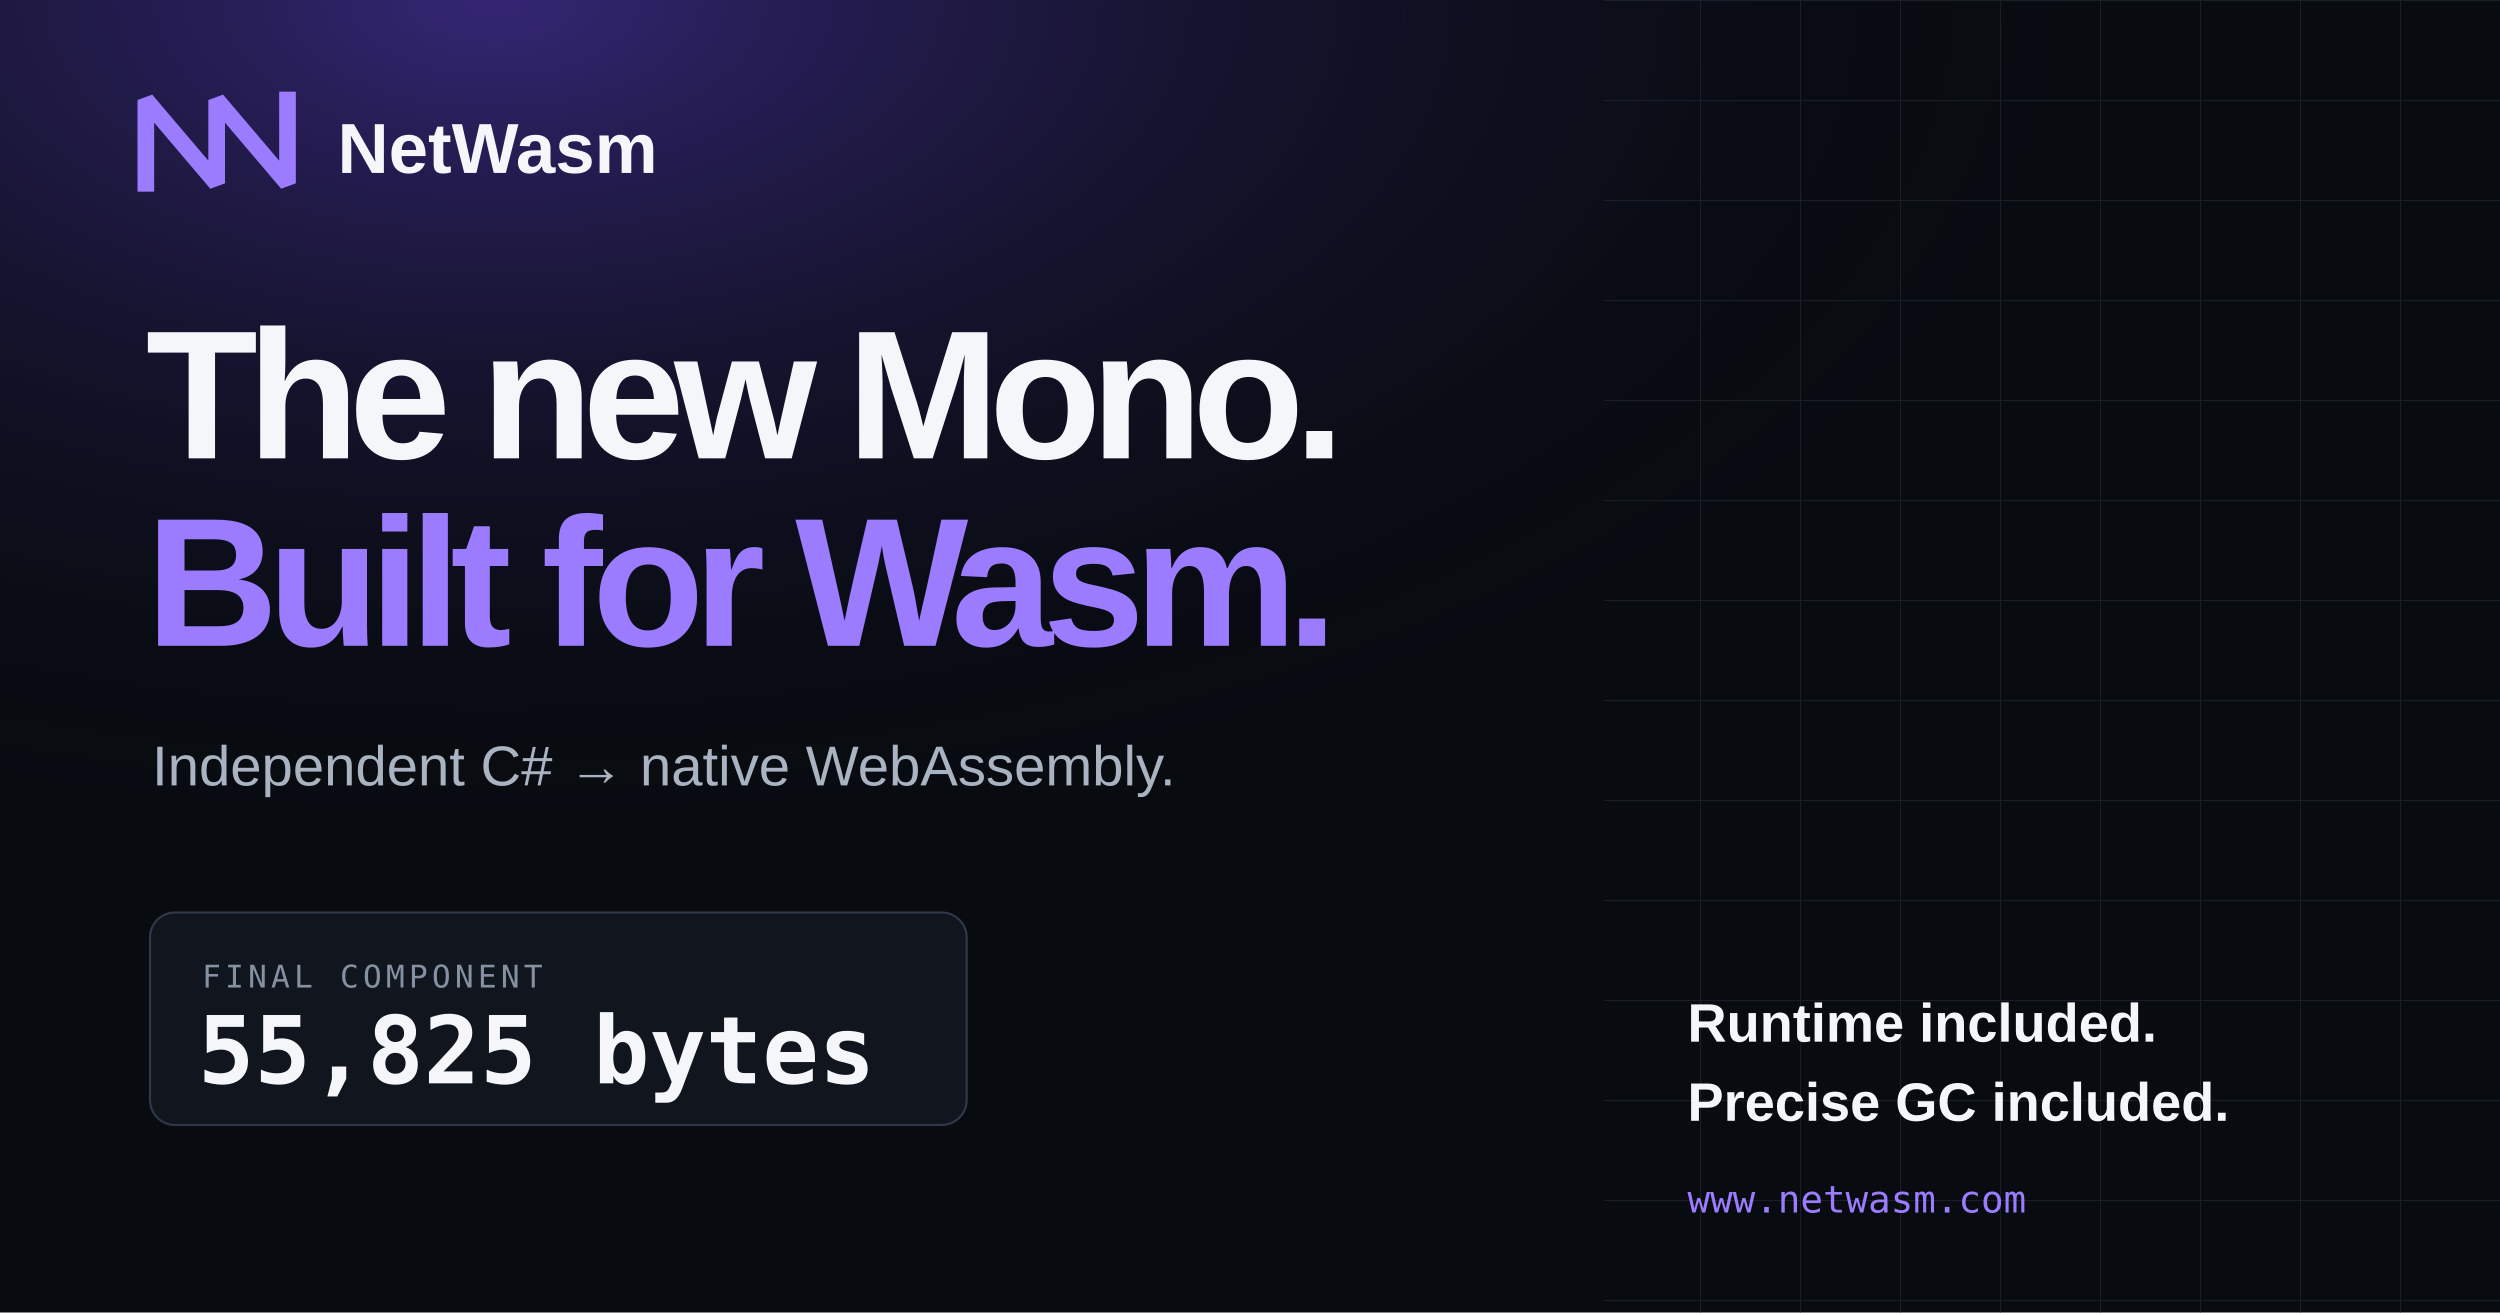
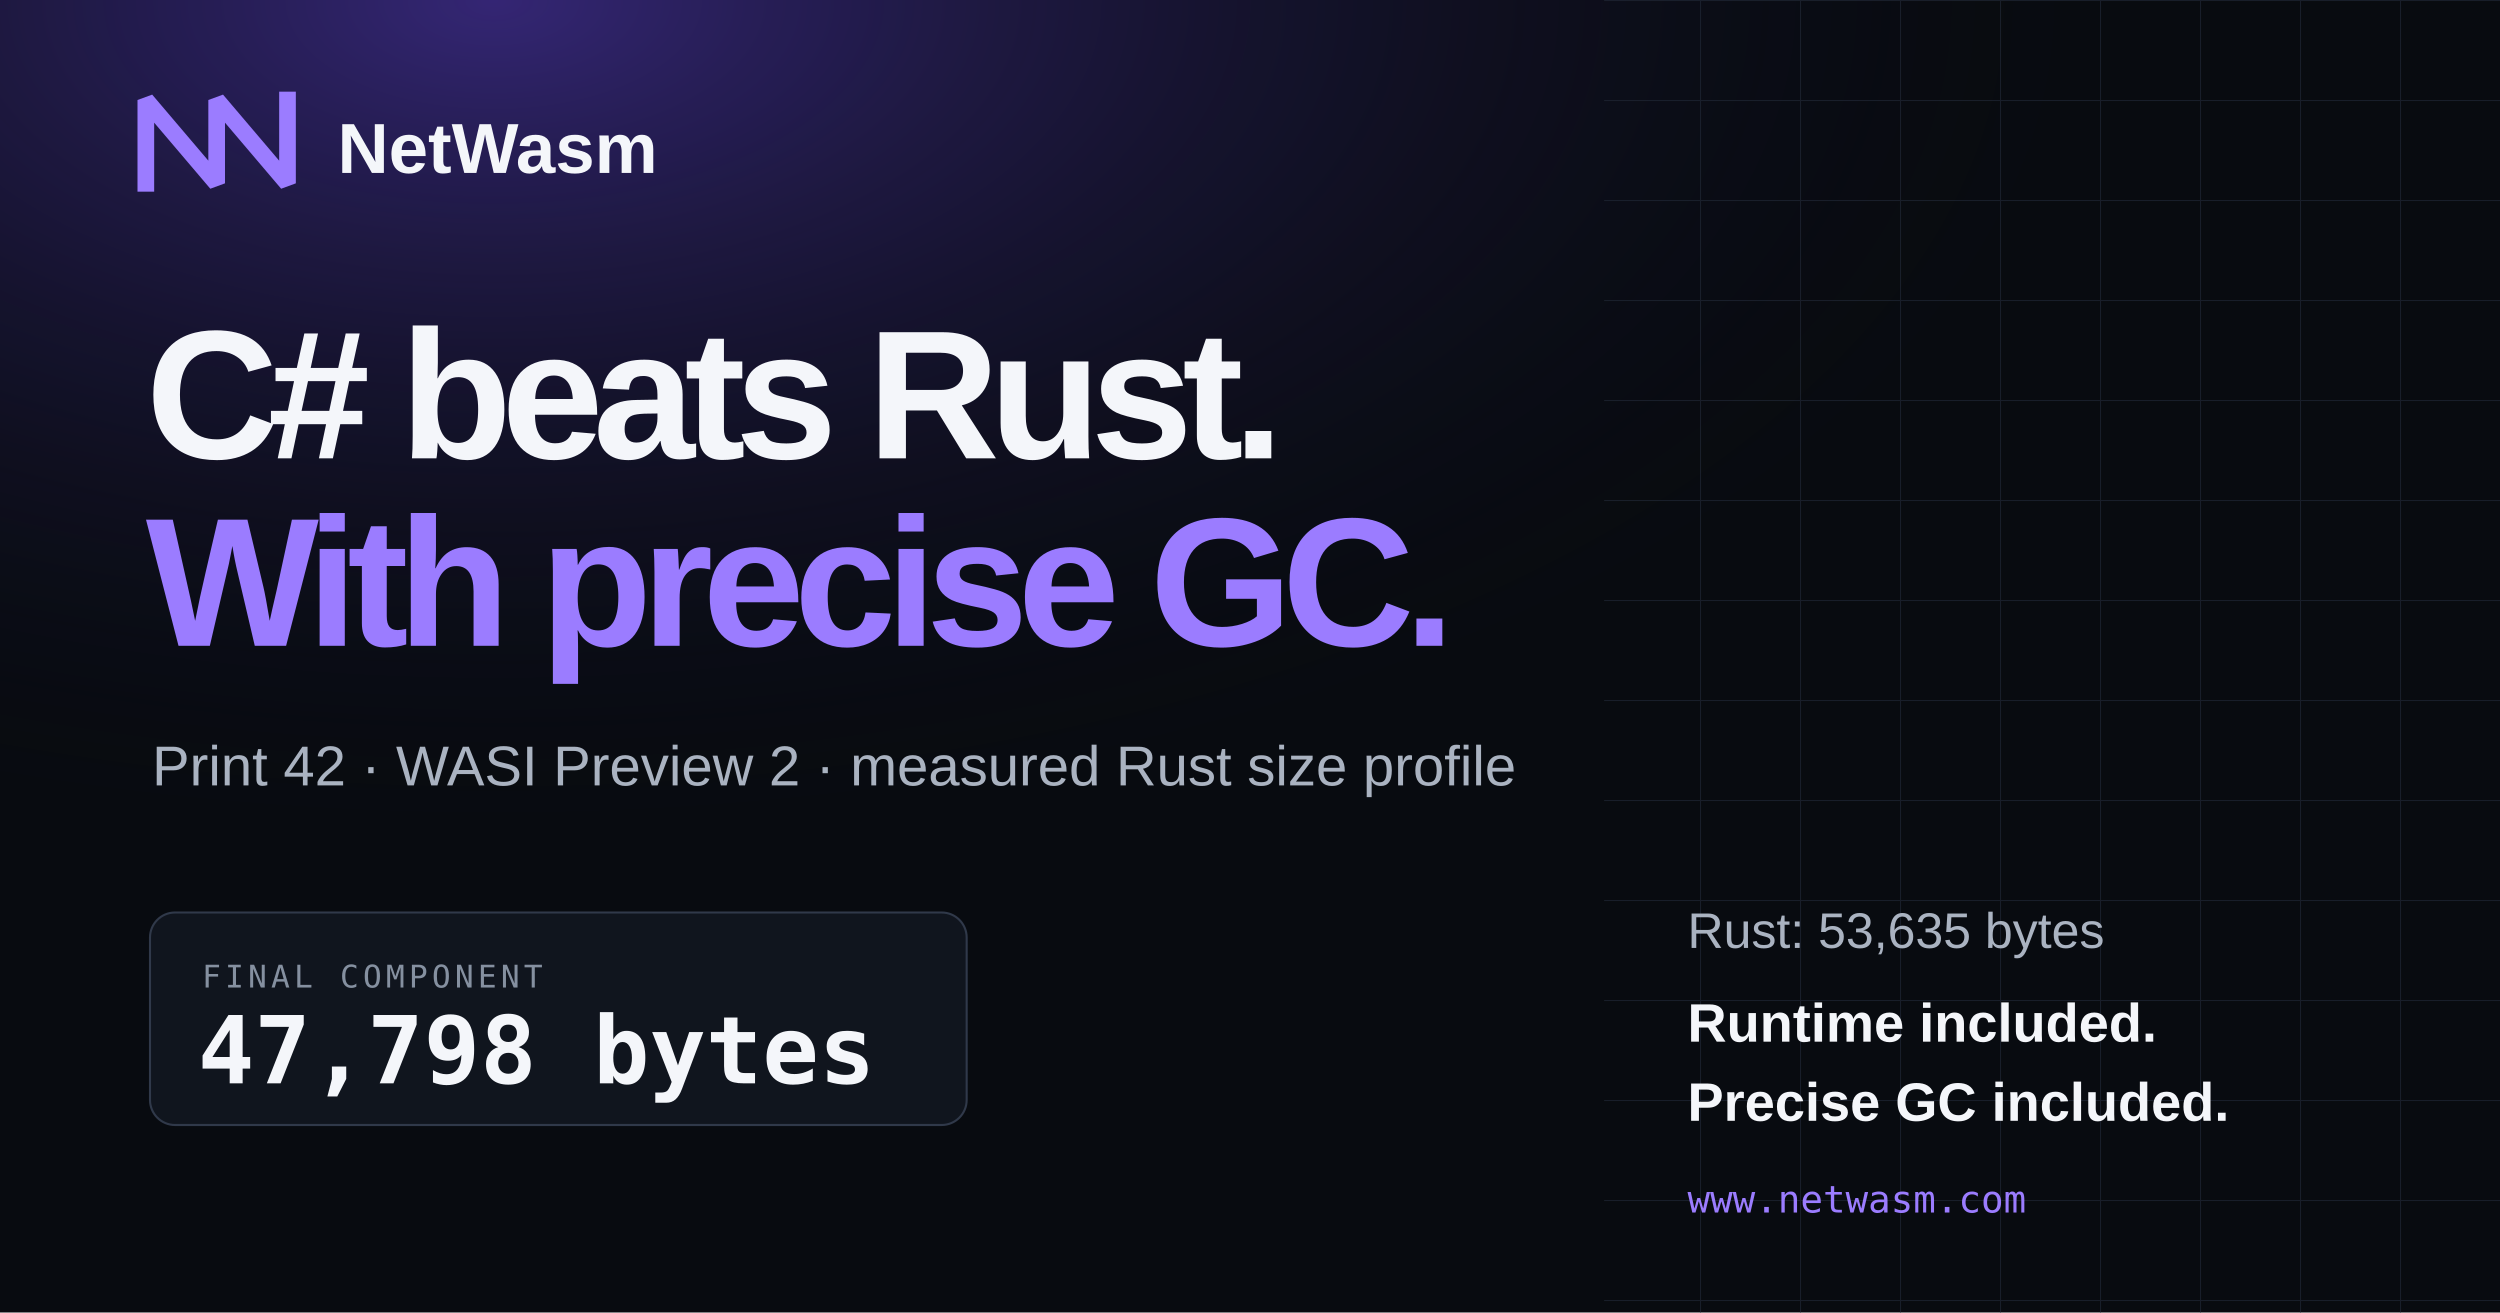
<svg xmlns="http://www.w3.org/2000/svg" width="1200" height="630" viewBox="0 0 1200 630">
  <defs>
    <radialGradient id="glow" cx="20%" cy="0%" r="90%">
      <stop offset="0" stop-color="#714bff" stop-opacity=".42" />
      <stop offset=".72" stop-color="#080b10" stop-opacity="0" />
    </radialGradient>
    <pattern id="grid" width="48" height="48" patternUnits="userSpaceOnUse">
      <path d="M48 0H0V48" fill="none" stroke="#202735" stroke-width="1" />
    </pattern>
  </defs>
  <rect width="1200" height="630" fill="#080b10" />
  <rect width="1200" height="630" fill="url(#glow)" />
  <rect x="770" width="430" height="630" fill="url(#grid)" opacity=".7" />
  <path d="M70 88V48l34 40V48l34 40V48" fill="none" stroke="#9b7cff" stroke-width="8" stroke-linecap="square" stroke-linejoin="bevel" />
  <text x="162" y="83" fill="#f4f6fa" font-family="Arial, sans-serif" font-size="34" font-weight="700">NetWasm</text>
-   <text x="70" y="220" fill="#f4f6fa" font-family="Arial, sans-serif" font-size="88" font-weight="800" letter-spacing="-5">The new Mono.</text>
-   <text x="70" y="310" fill="#9b7cff" font-family="Arial, sans-serif" font-size="88" font-weight="800" letter-spacing="-5">Built for Wasm.</text>
-   <text x="73" y="377" fill="#aab3c1" font-family="Arial, sans-serif" font-size="27">Independent C# → native WebAssembly.</text>
+   <text x="70" y="220" fill="#f4f6fa" font-family="Arial, sans-serif" font-size="88" font-weight="800" letter-spacing="-5">C# beats Rust.</text>
+   <text x="70" y="310" fill="#9b7cff" font-family="Arial, sans-serif" font-size="88" font-weight="800" letter-spacing="-5">With precise GC.</text>
+   <text x="73" y="377" fill="#aab3c1" font-family="Arial, sans-serif" font-size="27">Print 42 · WASI Preview 2 · measured Rust size profile</text>
  <rect x="72" y="438" width="392" height="102" rx="12" fill="#10151e" stroke="#30394a" />
  <text x="97" y="474" fill="#8590a0" font-family="monospace" font-size="15" letter-spacing="2">FINAL COMPONENT</text>
-   <text x="95" y="520" fill="#f4f6fa" font-family="monospace" font-size="45" font-weight="700">55,825 bytes</text>
+   <text x="95" y="520" fill="#f4f6fa" font-family="monospace" font-size="45" font-weight="700">47,798 bytes</text>
+   <text x="810" y="455" fill="#aab3c1" font-family="Arial, sans-serif" font-size="24">Rust: 53,635 bytes</text>
  <text x="810" y="500" fill="#f4f6fa" font-family="Arial, sans-serif" font-size="26" font-weight="700">Runtime included.</text>
  <text x="810" y="538" fill="#f4f6fa" font-family="Arial, sans-serif" font-size="26" font-weight="700">Precise GC included.</text>
  <text x="810" y="582" fill="#9b7cff" font-family="monospace" font-size="18">www.netwasm.com</text>
</svg>
